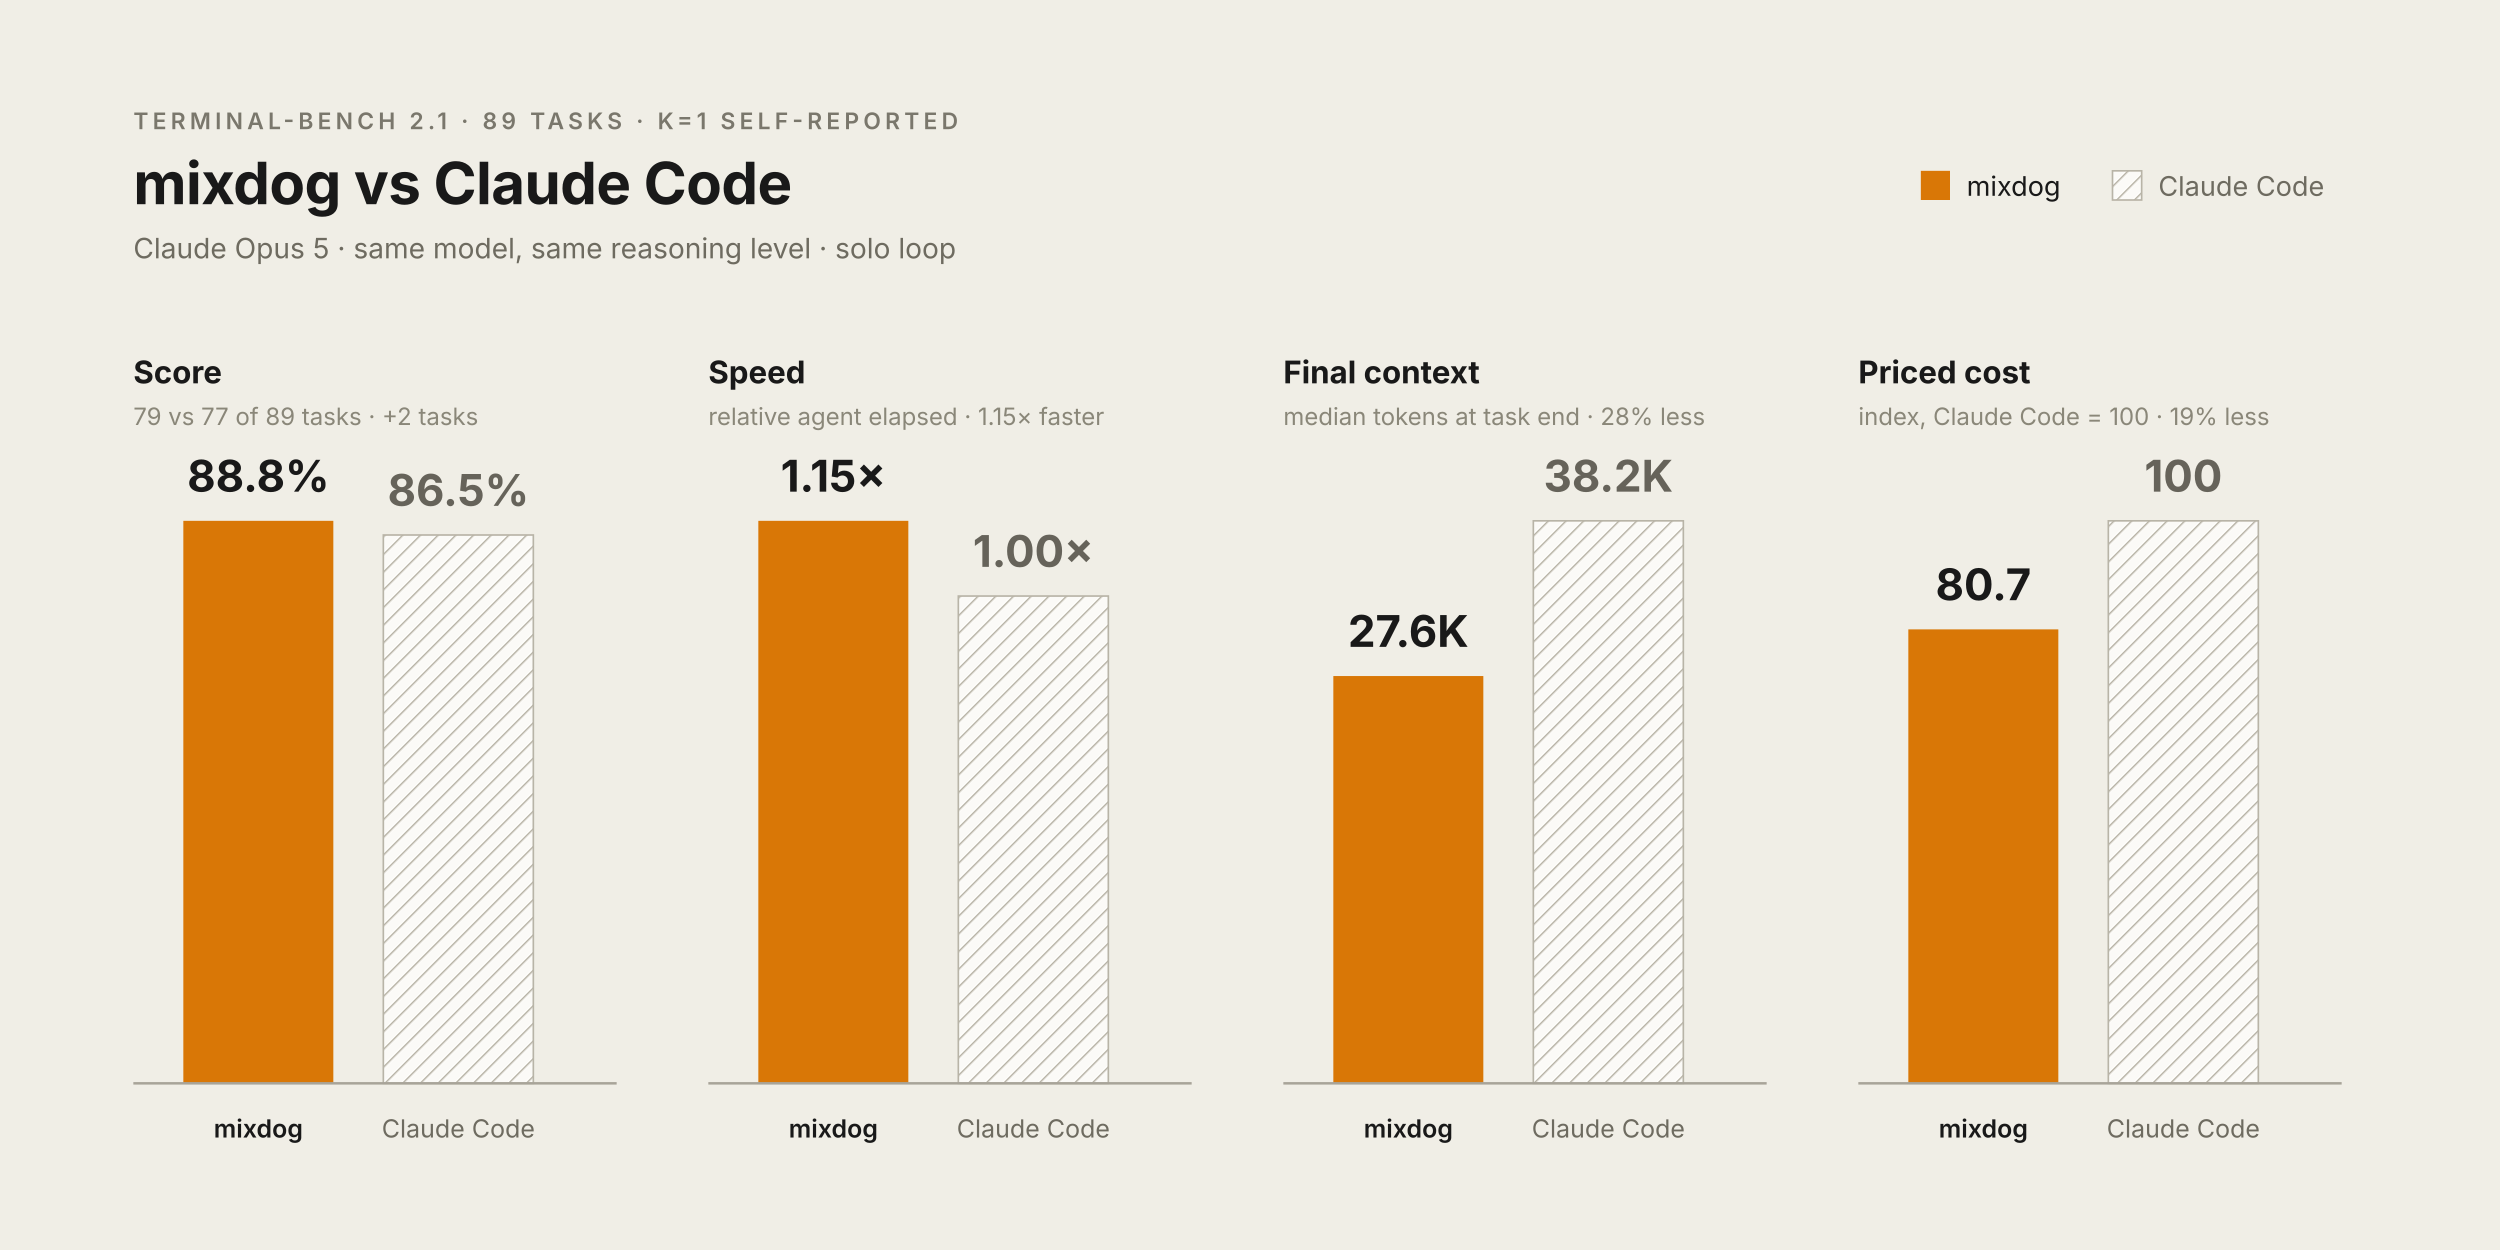
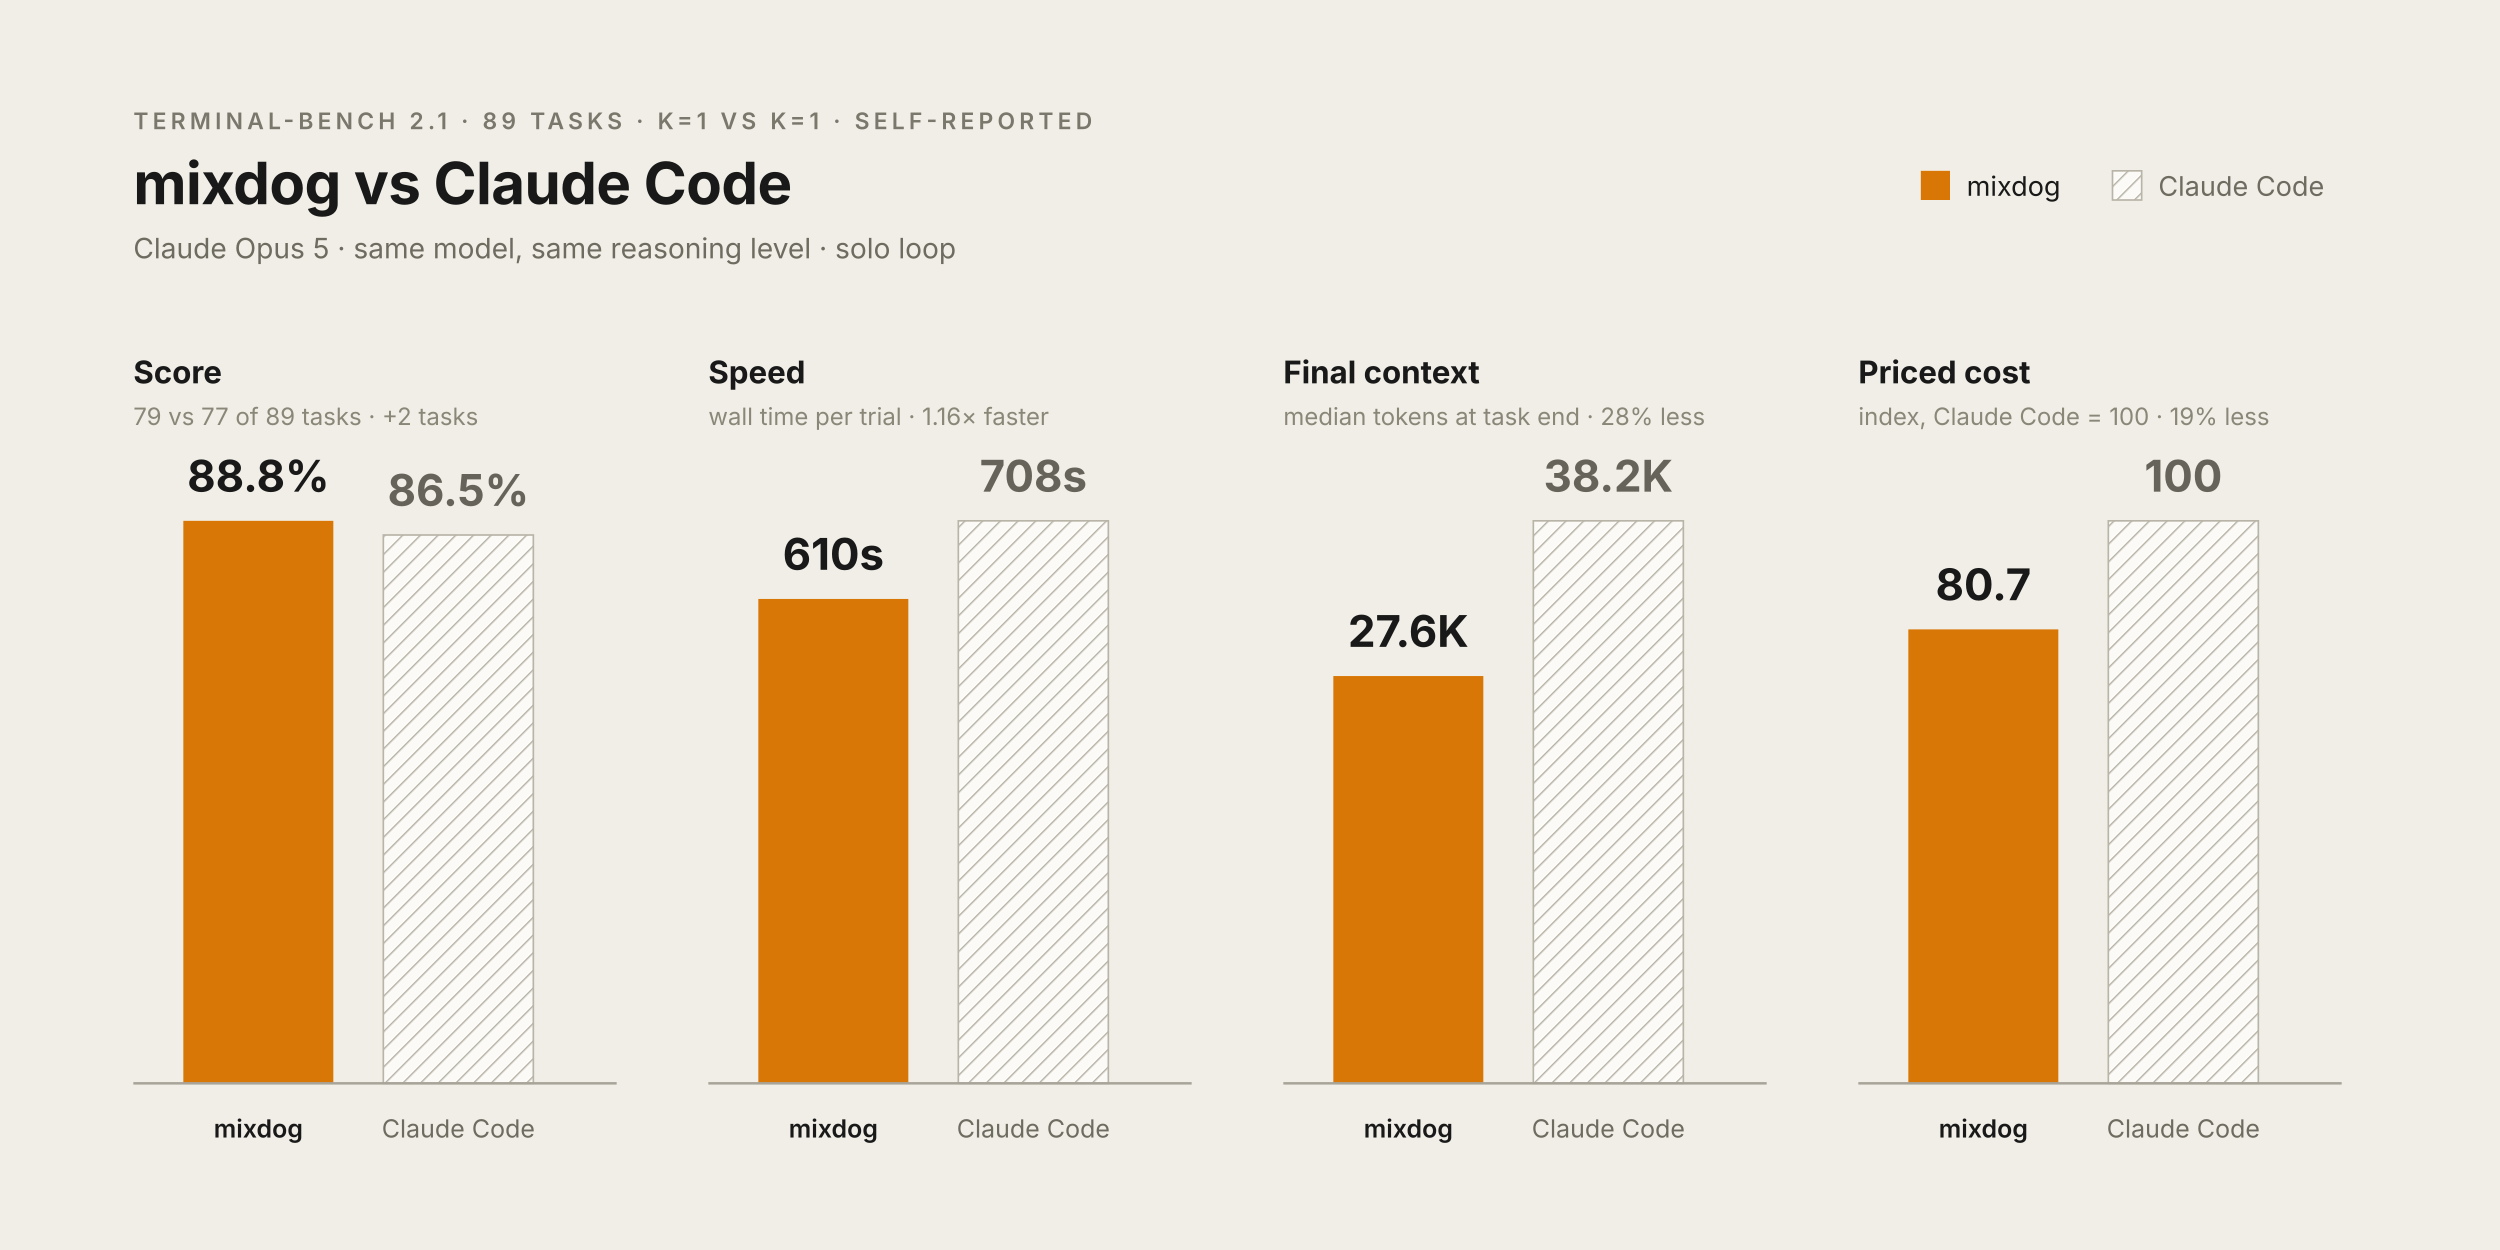
<svg xmlns="http://www.w3.org/2000/svg" width="1200" height="600" viewBox="0 0 1200 600" role="img" aria-labelledby="t d" font-family="Styrene A,Segoe UI Variable Display,Segoe UI,Inter,Helvetica Neue,Arial,sans-serif">
  <defs>
    <pattern id="hatch" patternUnits="userSpaceOnUse" width="6" height="6" patternTransform="rotate(45)">
      <rect width="6" height="6" fill="#FBFAF7" />
      <line x1="0" y1="0" x2="0" y2="6" stroke="#B8B4A7" stroke-width="1.4" />
    </pattern>
  </defs>
  <rect width="1200" height="600" fill="#F0EEE6" />
-   <text x="64" y="62" font-size="11" letter-spacing="2" font-weight="600" fill="#7A776C">TERMINAL-BENCH 2.1 · 89 TASKS · K=1 SELF-REPORTED</text>
+   <text x="64" y="62" font-size="11" letter-spacing="2" font-weight="600" fill="#7A776C">TERMINAL-BENCH 2.1 · 89 TASKS · K=1 VS K=1 · SELF-REPORTED</text>
  <text x="64" y="98" font-size="28" font-weight="650" letter-spacing="-0.3" fill="#191919">mixdog vs Claude Code</text>
  <text x="64" y="124" font-size="13.5" fill="#6E6B60">Claude Opus 5 · same model, same reasoning level · solo loop</text>
  <rect x="922" y="82" width="14" height="14" fill="#D97706" />
  <text x="944" y="94" font-size="13" fill="#191919">mixdog</text>
  <rect x="1014" y="82" width="14" height="14" fill="url(#hatch)" stroke="#B8B4A7" stroke-width="0.8" />
  <text x="1036" y="94" font-size="13" fill="#6E6B60">Claude Code</text>
  <text x="64" y="184" font-size="15" font-weight="650" fill="#191919">Score</text>
  <text x="64" y="204" font-size="11.5" fill="#8A8779">79 vs 77 of 89 tasks · +2 tasks</text>
  <rect x="88" y="250" width="72" height="270" fill="#D97706" />
  <text x="124" y="236" text-anchor="middle" font-size="21" font-weight="650" fill="#191919">88.8%</text>
  <rect x="184" y="256.8" width="72" height="263.2" fill="url(#hatch)" stroke="#B8B4A7" stroke-width="0.8" />
  <text x="220" y="242.8" text-anchor="middle" font-size="21" font-weight="650" fill="#66635A">86.5%</text>
  <line x1="64" y1="520" x2="296" y2="520" stroke="#A8A499" stroke-width="1.2" />
  <text x="124" y="546" text-anchor="middle" font-size="12" font-weight="600" fill="#191919">mixdog</text>
  <text x="220" y="546" text-anchor="middle" font-size="12" fill="#6E6B60">Claude Code</text>
  <text x="340" y="184" font-size="15" font-weight="650" fill="#191919">Speed</text>
-   <text x="340" y="204" font-size="11.5" fill="#8A8779">relative agent elapsed · 1.15× faster</text>
-   <rect x="364" y="250" width="72" height="270" fill="#D97706" />
-   <text x="400" y="236" text-anchor="middle" font-size="21" font-weight="650" fill="#191919">1.15×</text>
-   <rect x="460" y="286.1" width="72" height="233.9" fill="url(#hatch)" stroke="#B8B4A7" stroke-width="0.8" />
-   <text x="496" y="272.1" text-anchor="middle" font-size="21" font-weight="650" fill="#66635A">1.00×</text>
+   <text x="340" y="204" font-size="11.5" fill="#8A8779">wall time per trial · 1.16× faster</text>
+   <rect x="364" y="287.5" width="72" height="232.5" fill="#D97706" />
+   <text x="400" y="273.5" text-anchor="middle" font-size="21" font-weight="650" fill="#191919">610s</text>
+   <rect x="460" y="250" width="72" height="270" fill="url(#hatch)" stroke="#B8B4A7" stroke-width="0.8" />
+   <text x="496" y="236" text-anchor="middle" font-size="21" font-weight="650" fill="#66635A">708s</text>
  <line x1="340" y1="520" x2="572" y2="520" stroke="#A8A499" stroke-width="1.2" />
  <text x="400" y="546" text-anchor="middle" font-size="12" font-weight="600" fill="#191919">mixdog</text>
  <text x="496" y="546" text-anchor="middle" font-size="12" fill="#6E6B60">Claude Code</text>
  <text x="616" y="184" font-size="15" font-weight="650" fill="#191919">Final context</text>
  <text x="616" y="204" font-size="11.5" fill="#8A8779">median tokens at task end · 28% less</text>
  <rect x="640" y="324.5" width="72" height="195.5" fill="#D97706" />
  <text x="676" y="310.5" text-anchor="middle" font-size="21" font-weight="650" fill="#191919">27.6K</text>
  <rect x="736" y="250" width="72" height="270" fill="url(#hatch)" stroke="#B8B4A7" stroke-width="0.8" />
  <text x="772" y="236" text-anchor="middle" font-size="21" font-weight="650" fill="#66635A">38.2K</text>
  <line x1="616" y1="520" x2="848" y2="520" stroke="#A8A499" stroke-width="1.2" />
  <text x="676" y="546" text-anchor="middle" font-size="12" font-weight="600" fill="#191919">mixdog</text>
  <text x="772" y="546" text-anchor="middle" font-size="12" fill="#6E6B60">Claude Code</text>
  <text x="892" y="184" font-size="15" font-weight="650" fill="#191919">Priced cost</text>
  <text x="892" y="204" font-size="11.5" fill="#8A8779">index, Claude Code = 100 · 19% less</text>
  <rect x="916" y="302.1" width="72" height="217.9" fill="#D97706" />
  <text x="952" y="288.1" text-anchor="middle" font-size="21" font-weight="650" fill="#191919">80.7</text>
  <rect x="1012" y="250" width="72" height="270" fill="url(#hatch)" stroke="#B8B4A7" stroke-width="0.8" />
  <text x="1048" y="236" text-anchor="middle" font-size="21" font-weight="650" fill="#66635A">100</text>
  <line x1="892" y1="520" x2="1124" y2="520" stroke="#A8A499" stroke-width="1.2" />
  <text x="952" y="546" text-anchor="middle" font-size="12" font-weight="600" fill="#191919">mixdog</text>
  <text x="1048" y="546" text-anchor="middle" font-size="12" fill="#6E6B60">Claude Code</text>
</svg>
